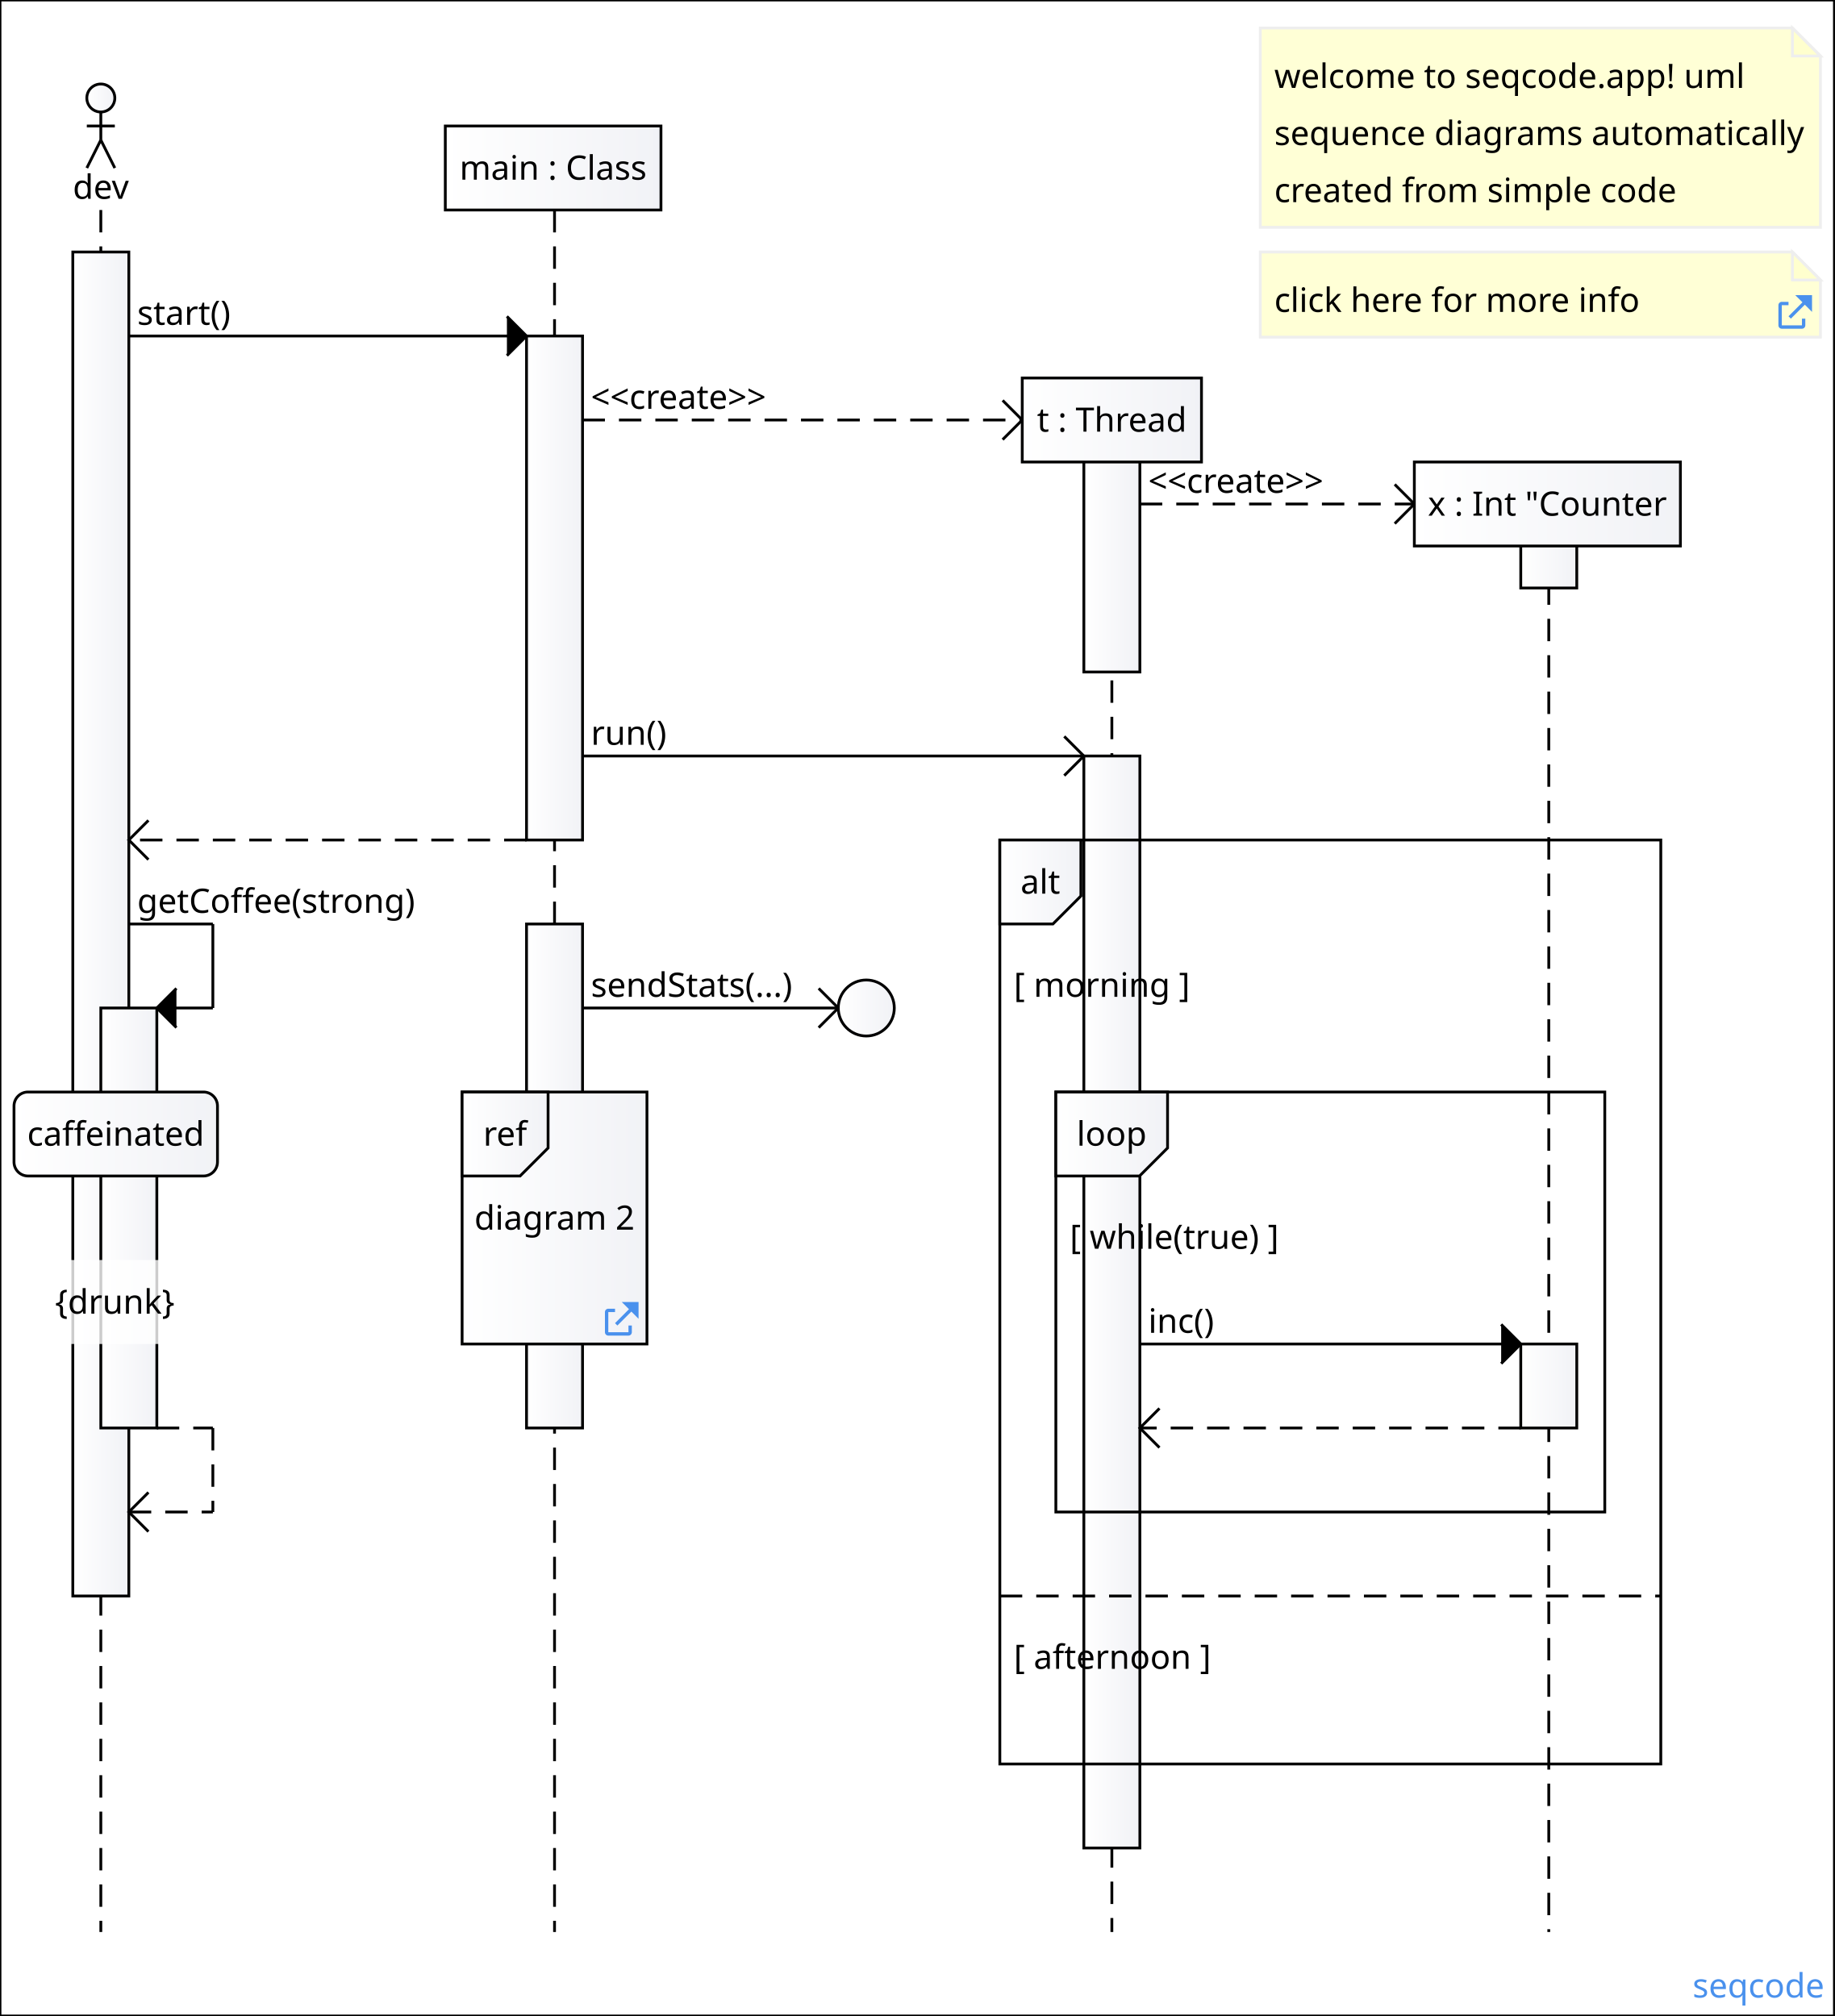
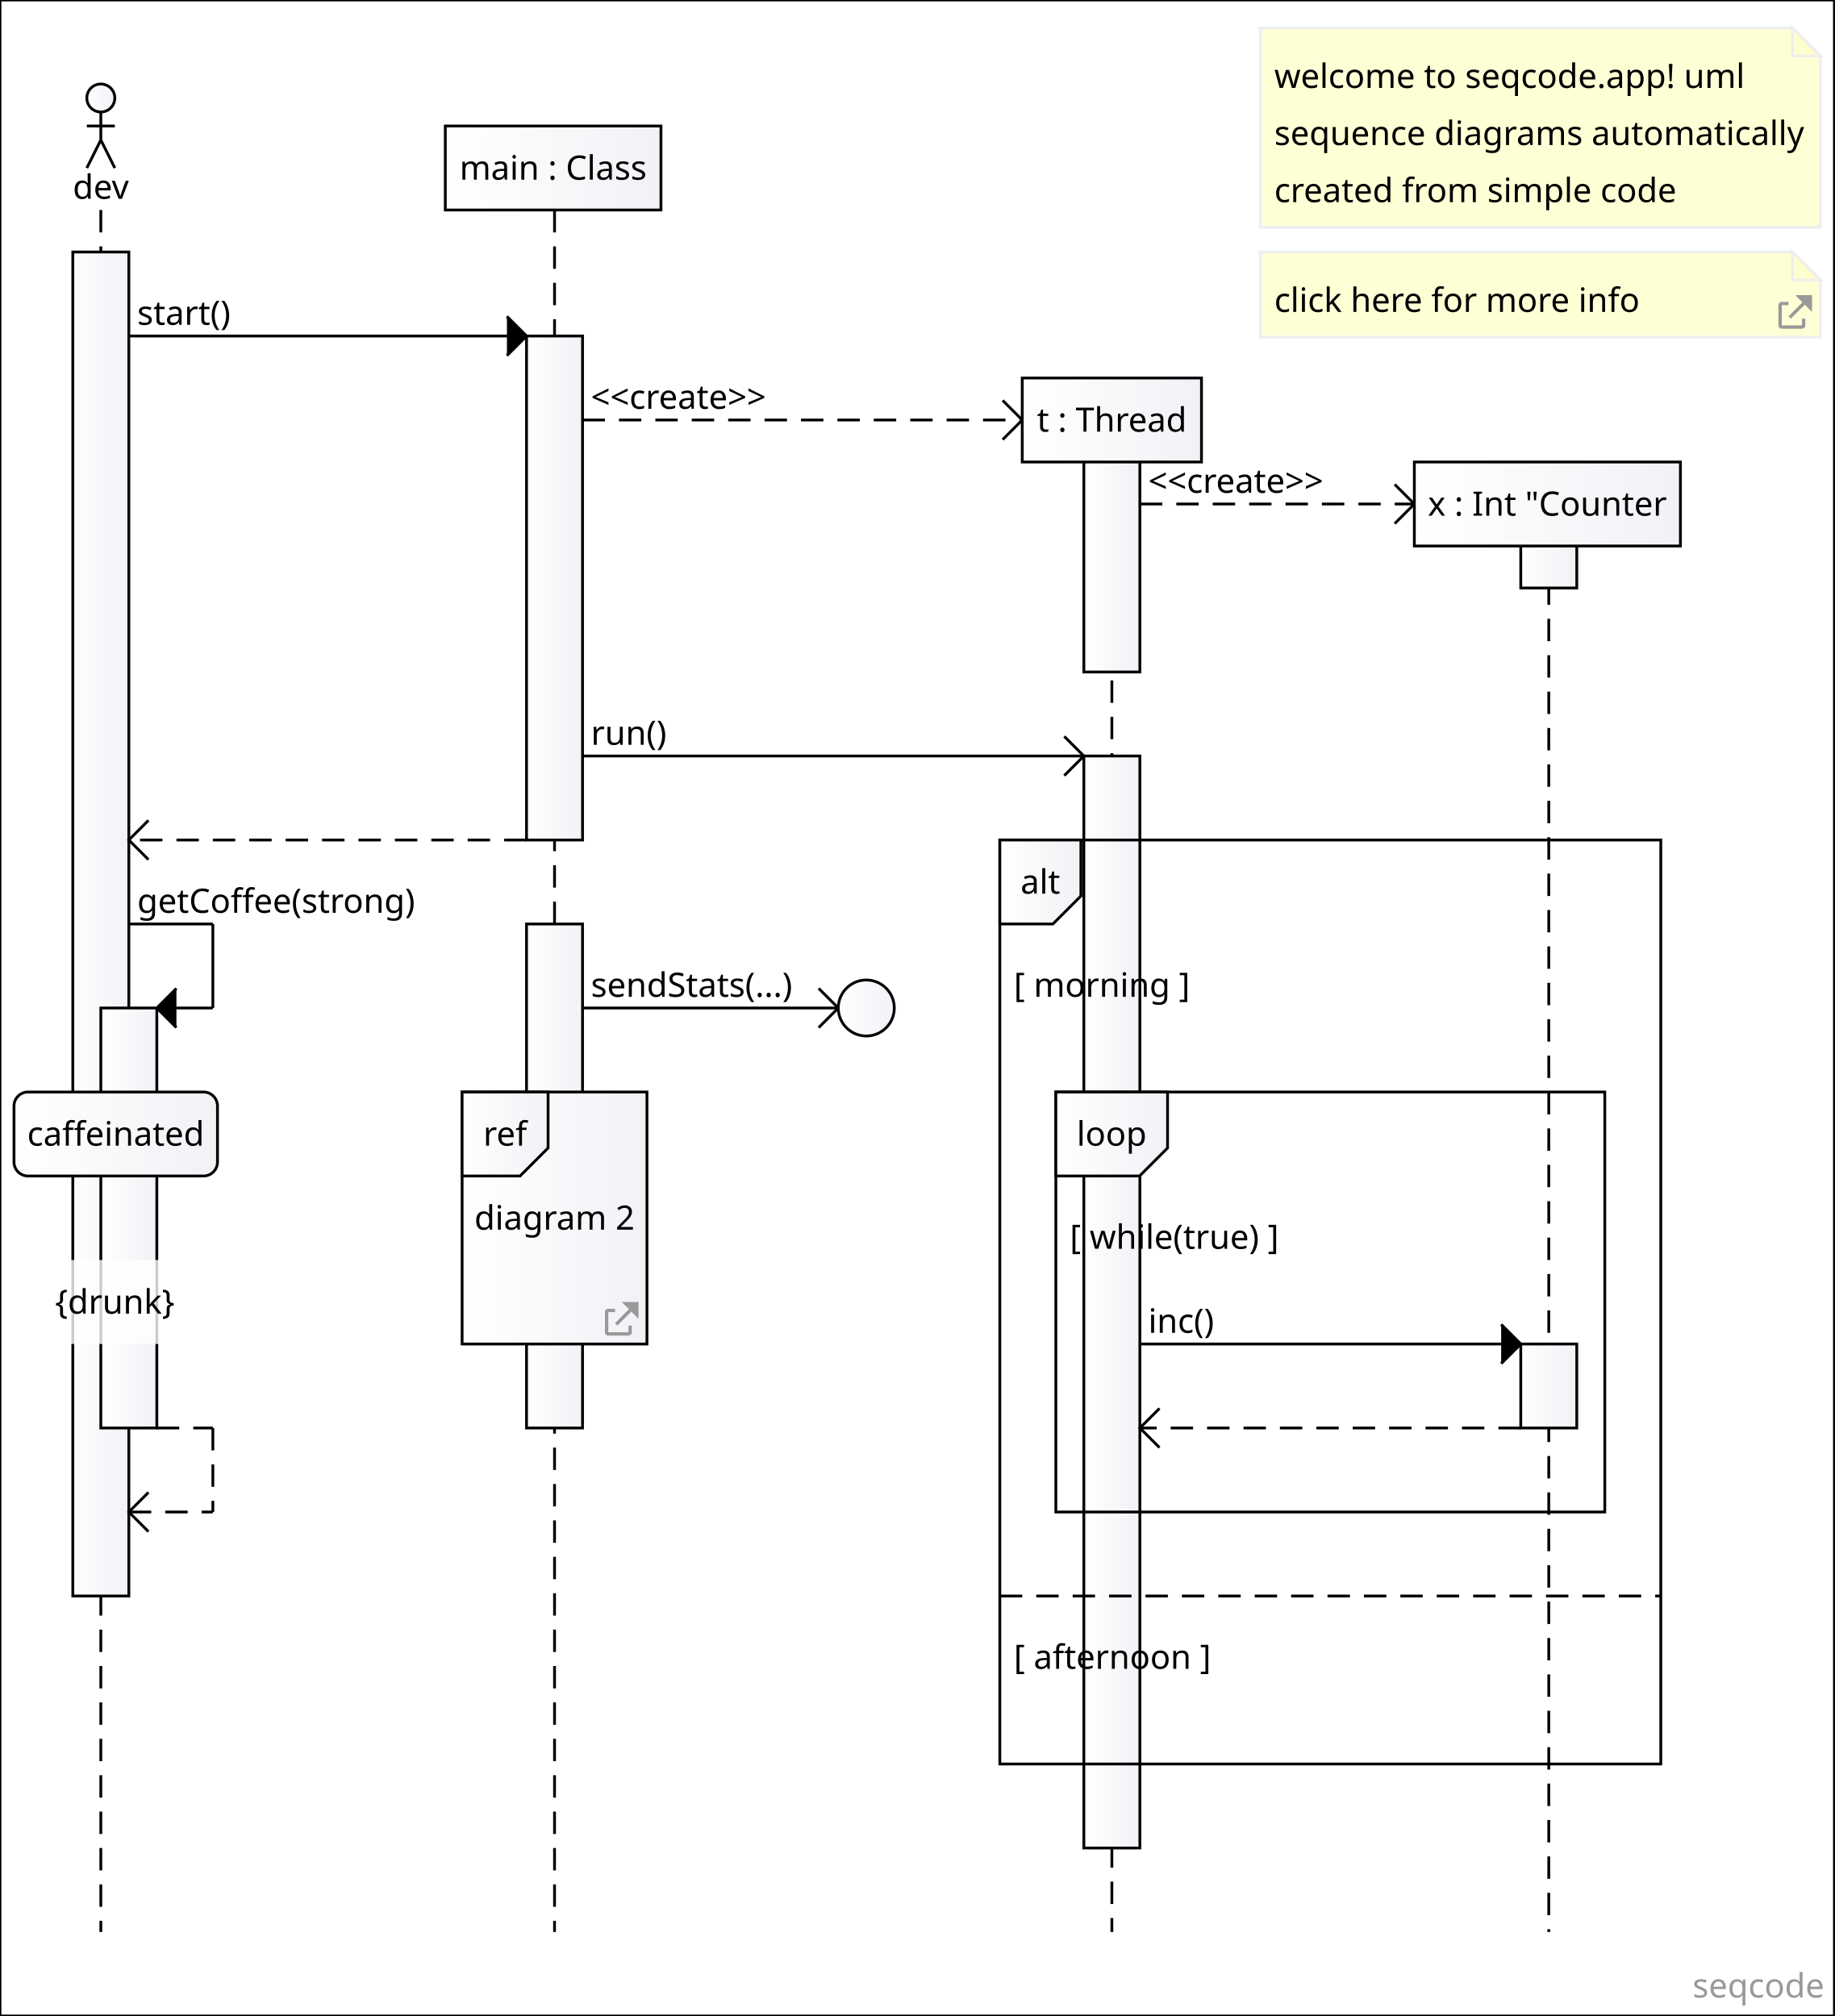
<svg xmlns="http://www.w3.org/2000/svg" version="1.1" width="655" height="720" viewBox="0 0 655 720">
  <defs>
    <linearGradient id="SvgjsLinearGradient1002">
      <stop stop-color="#ffffff" offset="0" />
      <stop stop-color="#f1f2f6" offset="1" />
    </linearGradient>
    <text id="seqcode">
# actor, boundary, control, entity have special icons
dev:actor
main:Class

main.start() {

  t:Thread
  t.create() {

    x: "Int \"Counter" # long name in quotes, escaped quote
    x.create()
  }
  # . is a call (synchronous)
  # &gt; is a message (asynchronous)
  t &gt; run() {
  
    # alt, par, strict and seq create frames with multiple sections
    alt(morning) {
  
      # loop, opt, critical, ignore, consider, assert, neg and break create frames
      loop(while(true\)) { # parameters end on closing bracket, escaped bracket
        x.inc()
      }
    }
    alt(afternoon) {}
  }

  # later is used to perform actions after, outside of the normal flow
  later() {

    # self messages with no body can be +found or -lost
    -sendStats(...)
    ref(diagram 2 | link-to-diagram-2)
  }
}

getCoffee( strong ) {

  # invariant labels also supported
  state(caffeinated)

  invariant(drunk)
}

# notes are of the form note(x,y,width,message)
note(450,10,200,welcome to seqcode.app! uml sequence diagrams automatically created from simple code)
note(450,90,200, click here for more info | /docs)

</text>
  </defs>
  <rect width="655" height="720" fill="white" stroke-width="1" stroke="black" />
  <a href="http://seqcode.app" target="_blank">
-     <text text-anchor="end" font-size="12" font-weight="100" font-family="sans-serif" fill="#4a91ed" x="651.4" y="713.4">seqcode </text>
+     <text text-anchor="end" font-size="12" font-weight="100" font-family="verdana" fill="#999999" x="651.4" y="713.4">seqcode </text>
  </a>
  <line x1="36" y1="75" x2="36" y2="690" stroke-dasharray="8 5" stroke-width="1" stroke="black" />
  <line x1="198" y1="75" x2="198" y2="690" stroke-dasharray="8 5" stroke-width="1" stroke="black" />
  <line x1="397" y1="165" x2="397" y2="690" stroke-dasharray="8 5" stroke-width="1" stroke="black" />
  <line x1="553" y1="195" x2="553" y2="690" stroke-dasharray="8 5" stroke-width="1" stroke="black" />
  <g>
    <rect width="20" height="480" x="26" y="90" fill="url(#SvgjsLinearGradient1002)" stroke-width="1" stroke="black" />
  </g>
  <g>
    <rect width="20" height="150" x="36" y="360" fill="url(#SvgjsLinearGradient1002)" stroke-width="1" stroke="black" />
  </g>
  <g>
    <rect width="20" height="180" x="188" y="120" fill="url(#SvgjsLinearGradient1002)" stroke-width="1" stroke="black" />
  </g>
  <g>
    <rect width="20" height="180" x="188" y="330" fill="url(#SvgjsLinearGradient1002)" stroke-width="1" stroke="black" />
  </g>
  <g>
    <rect width="20" height="90" x="387" y="150" fill="url(#SvgjsLinearGradient1002)" stroke-width="1" stroke="black" />
  </g>
  <g>
    <rect width="20" height="390" x="387" y="270" fill="url(#SvgjsLinearGradient1002)" stroke-width="1" stroke="black" />
  </g>
  <g>
    <rect width="20" height="30" x="543" y="180" fill="url(#SvgjsLinearGradient1002)" stroke-width="1" stroke="black" />
  </g>
  <g>
    <rect width="20" height="30" x="543" y="480" fill="url(#SvgjsLinearGradient1002)" stroke-width="1" stroke="black" />
  </g>
  <line x1="46" y1="120" x2="188" y2="120" stroke-width="1" stroke="black" />
-   <text text-anchor="start" font-size="12" font-weight="100" font-family="sans-serif" fill="black" x="49" y="116">start()</text>
+   <text text-anchor="start" font-size="12" font-weight="100" font-family="verdana" fill="black" x="49" y="116">start()</text>
  <polyline points="181,113 188,120 181,127" fill="black" stroke-width="1" stroke="black" />
  <line x1="208" y1="150" x2="365" y2="150" stroke-dasharray="8 5" stroke-width="1" stroke="black" />
-   <text text-anchor="start" font-size="12" font-weight="100" font-family="sans-serif" fill="black" x="211" y="146">&lt;&lt;create&gt;&gt;</text>
+   <text text-anchor="start" font-size="12" font-weight="100" font-family="verdana" fill="black" x="211" y="146">&lt;&lt;create&gt;&gt;</text>
  <polyline points="358,143 365,150 358,157" fill="transparent" stroke-width="1" stroke="black" />
  <line x1="407" y1="180" x2="505" y2="180" stroke-dasharray="8 5" stroke-width="1" stroke="black" />
-   <text text-anchor="start" font-size="12" font-weight="100" font-family="sans-serif" fill="black" x="410" y="176">&lt;&lt;create&gt;&gt;</text>
+   <text text-anchor="start" font-size="12" font-weight="100" font-family="verdana" fill="black" x="410" y="176">&lt;&lt;create&gt;&gt;</text>
  <polyline points="498,173 505,180 498,187" fill="transparent" stroke-width="1" stroke="black" />
  <line x1="208" y1="270" x2="387" y2="270" stroke-width="1" stroke="black" />
-   <text text-anchor="start" font-size="12" font-weight="100" font-family="sans-serif" fill="black" x="211" y="266">run()</text>
+   <text text-anchor="start" font-size="12" font-weight="100" font-family="verdana" fill="black" x="211" y="266">run()</text>
  <polyline points="380,263 387,270 380,277" fill="transparent" stroke-width="1" stroke="black" />
  <line x1="188" y1="300" x2="46" y2="300" stroke-dasharray="8 5" stroke-width="1" stroke="black" />
-   <text text-anchor="end" font-size="12" font-weight="100" font-family="sans-serif" fill="black" x="185" y="296" />
+   <text text-anchor="end" font-size="12" font-weight="100" font-family="verdana" fill="black" x="185" y="296" />
  <polyline points="53,293 46,300 53,307" fill="transparent" stroke-width="1" stroke="black" />
  <line x1="407" y1="480" x2="543" y2="480" stroke-width="1" stroke="black" />
-   <text text-anchor="start" font-size="12" font-weight="100" font-family="sans-serif" fill="black" x="410" y="476">inc()</text>
+   <text text-anchor="start" font-size="12" font-weight="100" font-family="verdana" fill="black" x="410" y="476">inc()</text>
  <polyline points="536,473 543,480 536,487" fill="black" stroke-width="1" stroke="black" />
  <line x1="543" y1="510" x2="407" y2="510" stroke-dasharray="8 5" stroke-width="1" stroke="black" />
-   <text text-anchor="end" font-size="12" font-weight="100" font-family="sans-serif" fill="black" x="540" y="506" />
+   <text text-anchor="end" font-size="12" font-weight="100" font-family="verdana" fill="black" x="540" y="506" />
  <polyline points="414,503 407,510 414,517" fill="transparent" stroke-width="1" stroke="black" />
  <line x1="208" y1="360" x2="299.314" y2="360" stroke-width="1" stroke="black" />
-   <text text-anchor="start" font-size="12" font-weight="100" font-family="sans-serif" fill="black" x="211" y="356">sendStats(...)</text>
+   <text text-anchor="start" font-size="12" font-weight="100" font-family="verdana" fill="black" x="211" y="356">sendStats(...)</text>
  <polyline points="292.314,353 299.314,360 292.314,367" fill="transparent" stroke-width="1" stroke="black" />
  <circle r="10" cx="309.314" cy="360" fill="url(#SvgjsLinearGradient1002)" stroke-width="1" stroke="black" />
-   <text text-anchor="start" font-size="12" font-weight="100" font-family="sans-serif" fill="black" x="49" y="326">getCoffee(strong)</text>
+   <text text-anchor="start" font-size="12" font-weight="100" font-family="verdana" fill="black" x="49" y="326">getCoffee(strong)</text>
  <line x1="46" y1="330" x2="76" y2="330" stroke-width="1" stroke="black" />
  <line x1="76" y1="330" x2="76" y2="360" stroke-width="1" stroke="black" />
  <line x1="56" y1="360" x2="76" y2="360" stroke-width="1" stroke="black" />
  <polyline points="63,353 56,360 63,367" fill="black" stroke-width="1" stroke="black" />
-   <text text-anchor="start" font-size="12" font-weight="100" font-family="sans-serif" fill="black" x="59" y="506" />
+   <text text-anchor="start" font-size="12" font-weight="100" font-family="verdana" fill="black" x="59" y="506" />
  <line x1="56" y1="510" x2="76" y2="510" stroke-dasharray="8 5" stroke-width="1" stroke="black" />
  <line x1="76" y1="510" x2="76" y2="540" stroke-dasharray="8 5" stroke-width="1" stroke="black" />
  <line x1="46" y1="540" x2="76" y2="540" stroke-dasharray="8 5" stroke-width="1" stroke="black" />
  <polyline points="53,533 46,540 53,547" fill="transparent" stroke-width="1" stroke="black" />
  <g transform="matrix(1,0,0,1,36,45)">
    <circle r="5" cx="0" cy="-10" fill="url(#SvgjsLinearGradient1002)" stroke-width="1" stroke="black" />
    <line x1="-5" y1="0" x2="5" y2="0" stroke-width="1" stroke="black" />
    <line x1="0" y1="-5" x2="0" y2="5" stroke-width="1" stroke="black" />
    <line x1="-5" y1="15" x2="0" y2="5" stroke-width="1" stroke="black" />
    <line x1="0" y1="5" x2="5" y2="15" stroke-width="1" stroke="black" />
  </g>
-   <text text-anchor="middle" font-size="12" font-weight="100" font-family="sans-serif" fill="black" x="36" y="71">dev</text>
+   <text text-anchor="middle" font-size="12" font-weight="100" font-family="verdana" fill="black" x="36" y="71">dev</text>
  <g>
    <rect width="77" height="30" x="159" y="45" fill="url(#SvgjsLinearGradient1002)" stroke-width="1" stroke="black" />
-     <text x="197.5" y="60" dominant-baseline="middle" text-anchor="middle" font-size="12" font-weight="100" font-family="sans-serif" fill="black">main : Class</text>
+     <text x="197.5" y="60" dominant-baseline="middle" text-anchor="middle" font-size="12" font-weight="100" font-family="verdana" fill="black">main : Class</text>
  </g>
  <g>
    <rect width="64" height="30" x="365" y="135" fill="url(#SvgjsLinearGradient1002)" stroke-width="1" stroke="black" />
-     <text x="397" y="150" dominant-baseline="middle" text-anchor="middle" font-size="12" font-weight="100" font-family="sans-serif" fill="black">t : Thread</text>
+     <text x="397" y="150" dominant-baseline="middle" text-anchor="middle" font-size="12" font-weight="100" font-family="verdana" fill="black">t : Thread</text>
  </g>
  <g>
    <rect width="95" height="30" x="505" y="165" fill="url(#SvgjsLinearGradient1002)" stroke-width="1" stroke="black" />
-     <text x="552.5" y="180" dominant-baseline="middle" text-anchor="middle" font-size="12" font-weight="100" font-family="sans-serif" fill="black">x : Int "Counter</text>
+     <text x="552.5" y="180" dominant-baseline="middle" text-anchor="middle" font-size="12" font-weight="100" font-family="verdana" fill="black">x : Int "Counter</text>
  </g>
  <a href="#" target="">
    <rect width="66" height="90" x="165" y="390" fill="url(#SvgjsLinearGradient1002)" stroke-width="1" stroke="black" />
-     <text x="198" y="435" dominant-baseline="middle" text-anchor="middle" font-size="12" font-weight="100" font-family="sans-serif" fill="black">diagram 2</text>
-     <path d="M222 465H228V471L225.432 468.42L220.44 473.4L219.6 472.56L224.58 467.568ZM217.2 467.4H219.6V468.6H217.2V475.8H224.4V473.4H225.6V475.8A1.2 1.2 0 0 1 224.4 477H217.2A1.2 1.2 0 0 1 216 475.8V468.6A1.2 1.2 0 0 1 217.2 467.4 " fill="#4a91ed" />
+     <text x="198" y="435" dominant-baseline="middle" text-anchor="middle" font-size="12" font-weight="100" font-family="verdana" fill="black">diagram 2</text>
+     <path d="M222 465H228V471L225.432 468.42L220.44 473.4L219.6 472.56L224.58 467.568ZM217.2 467.4H219.6V468.6H217.2V475.8H224.4V473.4H225.6V475.8A1.2 1.2 0 0 1 224.4 477H217.2A1.2 1.2 0 0 1 216 475.8V468.6A1.2 1.2 0 0 1 217.2 467.4 " fill="#999999" />
  </a>
  <g>
    <polygon points="165,390 165,420 185.697,420 195.697,410 195.697,390" fill="url(#SvgjsLinearGradient1002)" stroke-width="1" stroke="black" />
-     <text x="180.349" y="405" dominant-baseline="middle" text-anchor="middle" font-size="12" font-weight="100" font-family="sans-serif" fill="black">ref</text>
+     <text x="180.349" y="405" dominant-baseline="middle" text-anchor="middle" font-size="12" font-weight="100" font-family="verdana" fill="black">ref</text>
  </g>
  <g>
    <rect width="72.654" height="30" x="5" y="390" rx="5" ry="5" fill="url(#SvgjsLinearGradient1002)" stroke-width="1" stroke="black" />
-     <text x="41.327" y="405" dominant-baseline="middle" text-anchor="middle" font-size="12" font-weight="100" font-family="sans-serif" fill="black">caffeinated</text>
+     <text x="41.327" y="405" dominant-baseline="middle" text-anchor="middle" font-size="12" font-weight="100" font-family="verdana" fill="black">caffeinated</text>
  </g>
  <g>
    <rect width="50" height="30" x="16" y="450" fill="rgba(255,255,255,0.8)" />
-     <text x="41" y="465" dominant-baseline="middle" text-anchor="middle" font-size="12" font-weight="100" font-family="sans-serif" fill="black">{drunk}</text>
+     <text x="41" y="465" dominant-baseline="middle" text-anchor="middle" font-size="12" font-weight="100" font-family="verdana" fill="black">{drunk}</text>
  </g>
  <rect width="236" height="330" x="357" y="300" fill="transparent" stroke-width="1" stroke="black" />
-   <text text-anchor="start" font-size="12" font-weight="100" font-family="sans-serif" fill="black" x="362" y="356">[ morning ]</text>
-   <text text-anchor="start" font-size="12" font-weight="100" font-family="sans-serif" fill="black" x="362" y="596">[ afternoon ]</text>
+   <text text-anchor="start" font-size="12" font-weight="100" font-family="verdana" fill="black" x="362" y="356">[ morning ]</text>
+   <text text-anchor="start" font-size="12" font-weight="100" font-family="verdana" fill="black" x="362" y="596">[ afternoon ]</text>
  <line x1="357" y1="570" x2="593" y2="570" stroke-dasharray="8 5" stroke-width="1" stroke="black" />
  <g>
    <polygon points="357,300 357,330 375.945,330 385.945,320 385.945,300" fill="url(#SvgjsLinearGradient1002)" stroke-width="1" stroke="black" />
-     <text x="371.473" y="315" dominant-baseline="middle" text-anchor="middle" font-size="12" font-weight="100" font-family="sans-serif" fill="black">alt</text>
+     <text x="371.473" y="315" dominant-baseline="middle" text-anchor="middle" font-size="12" font-weight="100" font-family="verdana" fill="black">alt</text>
  </g>
  <rect width="196" height="150" x="377" y="390" fill="transparent" stroke-width="1" stroke="black" />
  <g>
    <polygon points="377,390 377,420 406.885,420 416.885,410 416.885,390" fill="url(#SvgjsLinearGradient1002)" stroke-width="1" stroke="black" />
-     <text x="396.942" y="405" dominant-baseline="middle" text-anchor="middle" font-size="12" font-weight="100" font-family="sans-serif" fill="black">loop</text>
+     <text x="396.942" y="405" dominant-baseline="middle" text-anchor="middle" font-size="12" font-weight="100" font-family="verdana" fill="black">loop</text>
  </g>
-   <text text-anchor="start" font-size="12" font-weight="100" font-family="sans-serif" fill="black" x="382" y="446">[ while(true) ]</text>
+   <text text-anchor="start" font-size="12" font-weight="100" font-family="verdana" fill="black" x="382" y="446">[ while(true) ]</text>
  <g>
    <polygon points="450,10 450,81.2 650,81.2 650,20 640,10" fill="rgba(255,255,204,0.8)" stroke-width="1" stroke="#eeeeee" />
    <polygon points="650,20 640,10 640,20" fill="rgba(255,255,204,0.8)" stroke-width="1" stroke="#eeeeee" />
-     <text text-anchor="start" font-size="12" font-weight="100" font-family="sans-serif" fill="black" x="455" y="31.4">welcome to seqcode.app! uml</text>
-     <text text-anchor="start" font-size="12" font-weight="100" font-family="sans-serif" fill="black" x="455" y="51.8">sequence diagrams automatically</text>
-     <text text-anchor="start" font-size="12" font-weight="100" font-family="sans-serif" fill="black" x="455" y="72.2">created from simple code</text>
+     <text text-anchor="start" font-size="12" font-weight="100" font-family="verdana" fill="black" x="455" y="31.4">welcome to seqcode.app! uml</text>
+     <text text-anchor="start" font-size="12" font-weight="100" font-family="verdana" fill="black" x="455" y="51.8">sequence diagrams automatically</text>
+     <text text-anchor="start" font-size="12" font-weight="100" font-family="verdana" fill="black" x="455" y="72.2">created from simple code</text>
  </g>
  <a href="#" target="">
    <polygon points="450,90 450,120.4 650,120.4 650,100 640,90" fill="rgba(255,255,204,0.8)" stroke-width="1" stroke="#eeeeee" />
    <polygon points="650,100 640,90 640,100" fill="rgba(255,255,204,0.8)" stroke-width="1" stroke="#eeeeee" />
-     <text text-anchor="start" font-size="12" font-weight="100" font-family="sans-serif" fill="black" x="455" y="111.4">click here for more info</text>
-     <path d="M641 105.4H647V111.4L644.432 108.82L639.44 113.8L638.6 112.96L643.58 107.968ZM636.2 107.8H638.6V109H636.2V116.2H643.4V113.8H644.6V116.2A1.2 1.2 0 0 1 643.4 117.4H636.2A1.2 1.2 0 0 1 635 116.2V109A1.2 1.2 0 0 1 636.2 107.8 " fill="#4a91ed" />
+     <text text-anchor="start" font-size="12" font-weight="100" font-family="verdana" fill="black" x="455" y="111.4">click here for more info</text>
+     <path d="M641 105.4H647V111.4L644.432 108.82L639.44 113.8L638.6 112.96L643.58 107.968ZM636.2 107.8H638.6V109H636.2V116.2H643.4V113.8H644.6V116.2A1.2 1.2 0 0 1 643.4 117.4H636.2A1.2 1.2 0 0 1 635 116.2V109A1.2 1.2 0 0 1 636.2 107.8 " fill="#999999" />
  </a>
</svg>
